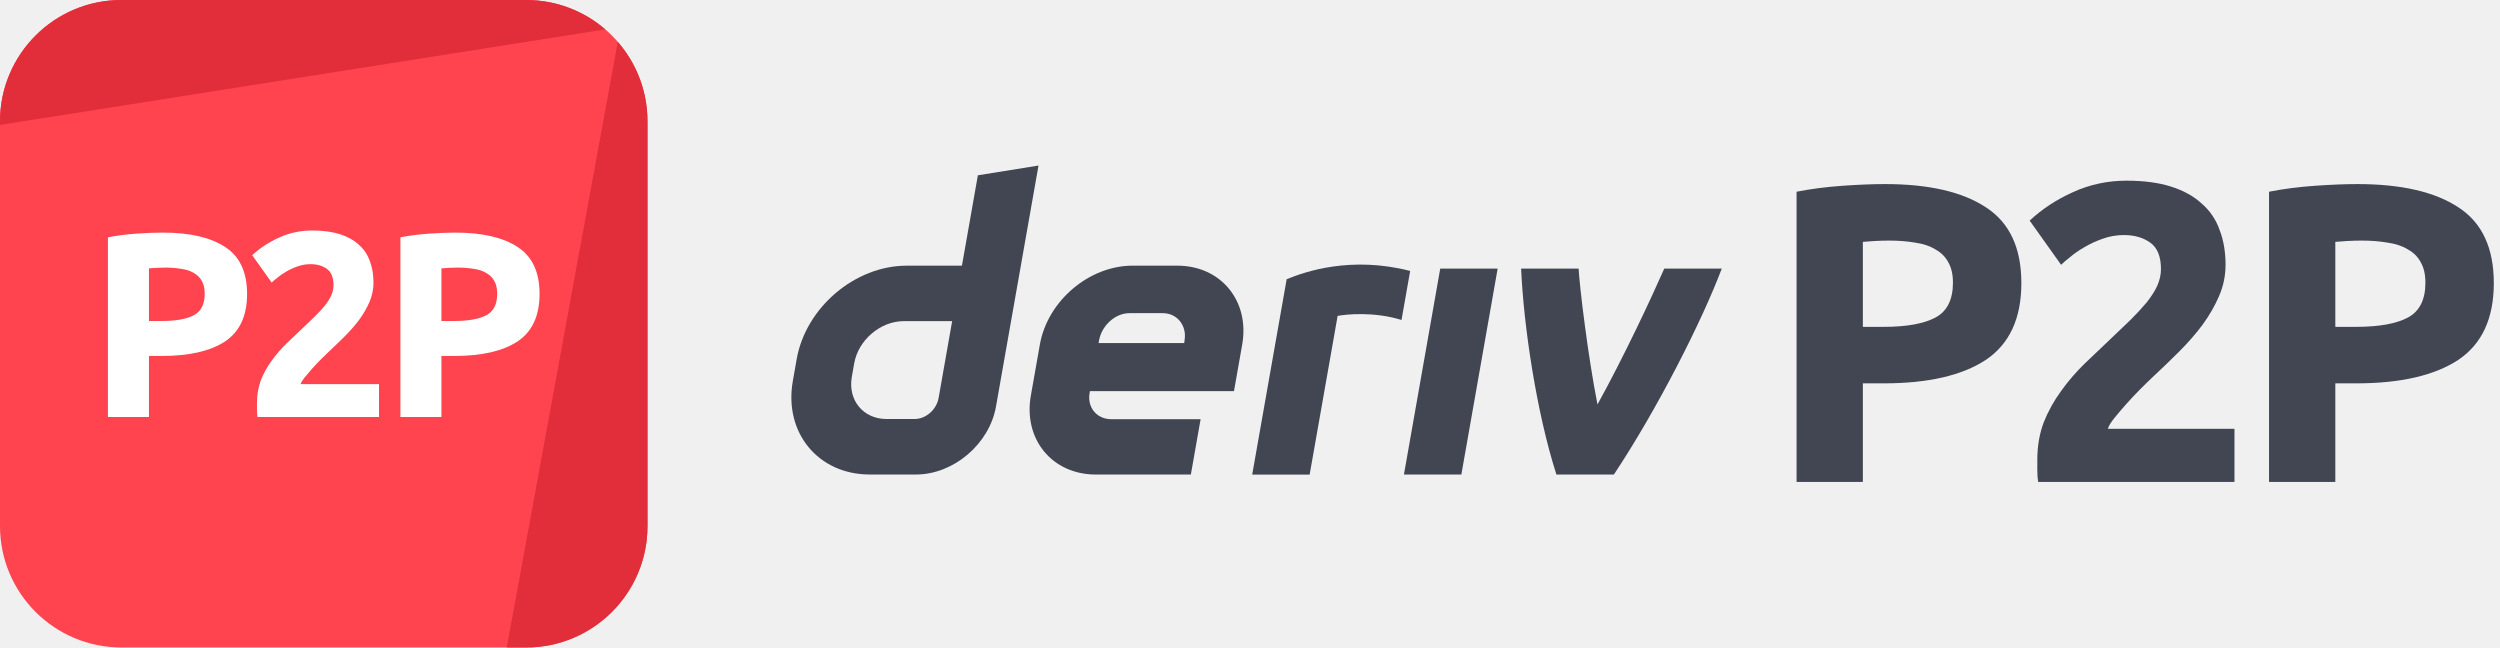
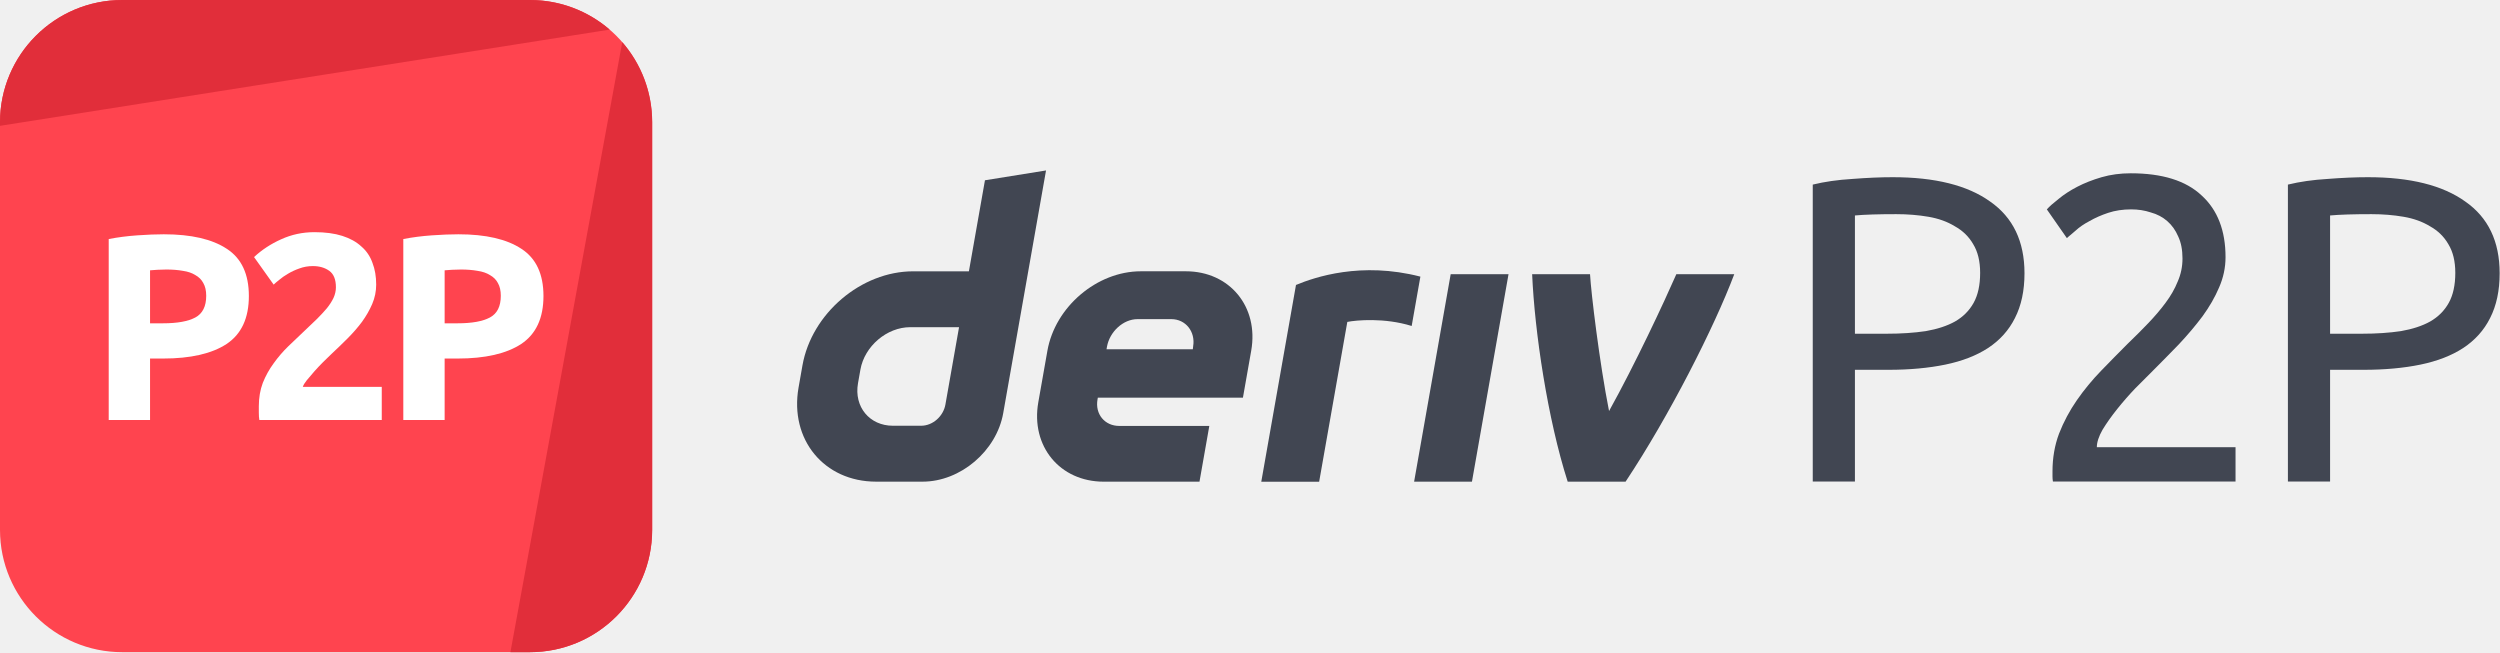
- <svg xmlns="http://www.w3.org/2000/svg" width="278" height="72" viewBox="0 0 278 72" fill="none">
+ <svg xmlns="http://www.w3.org/2000/svg" width="276" height="72" viewBox="0 0 276 72" fill="none">
  <g id="logo / deriv product / deriv p2p / brand-light / logo wordmark horizontal">
    <g id="logo">
      <path d="M0 13.5C0 6.044 6.044 0 13.5 0H58.5C65.956 0 72 6.044 72 13.5V58.5C72 65.956 65.956 72 58.5 72H13.5C6.044 72 0 65.956 0 58.5V13.5Z" fill="#FF444F" />
      <path d="M13.5 0C6.044 0 0 6.044 0 13.5V13.892L67.308 3.268C64.943 1.232 61.865 0 58.5 0H13.5Z" fill="#E12E3A" />
      <path d="M68.697 4.652L56.35 72L58.5 72C65.956 72 72 65.956 72 58.5V13.5C72 10.116 70.754 7.022 68.697 4.652Z" fill="#E12E3A" />
      <path d="M18.086 25.865C21.108 25.865 23.429 26.401 25.047 27.474C26.666 28.527 27.475 30.262 27.475 32.68C27.475 35.118 26.656 36.882 25.018 37.974C23.38 39.047 21.04 39.583 17.998 39.583H16.565V46.369H12.002V26.391C12.996 26.196 14.05 26.06 15.161 25.982C16.273 25.904 17.247 25.865 18.086 25.865ZM18.378 29.755C18.047 29.755 17.715 29.765 17.384 29.784C17.072 29.804 16.799 29.823 16.565 29.843V35.693H17.998C19.578 35.693 20.767 35.478 21.567 35.049C22.366 34.62 22.766 33.821 22.766 32.651C22.766 32.085 22.659 31.617 22.444 31.247C22.249 30.876 21.957 30.584 21.567 30.369C21.196 30.135 20.738 29.979 20.192 29.901C19.646 29.804 19.041 29.755 18.378 29.755Z" fill="white" />
      <path d="M41.531 31.422C41.531 32.163 41.385 32.875 41.093 33.558C40.8 34.24 40.42 34.903 39.952 35.547C39.484 36.171 38.957 36.775 38.372 37.36C37.787 37.945 37.212 38.501 36.647 39.027C36.354 39.3 36.032 39.612 35.681 39.963C35.35 40.295 35.028 40.636 34.716 40.987C34.404 41.338 34.121 41.67 33.868 41.982C33.634 42.274 33.488 42.518 33.429 42.713H42.146V46.369H28.632C28.593 46.155 28.574 45.882 28.574 45.55C28.574 45.219 28.574 44.985 28.574 44.848C28.574 43.912 28.72 43.054 29.012 42.274C29.324 41.494 29.724 40.773 30.212 40.11C30.699 39.427 31.245 38.793 31.85 38.208C32.474 37.623 33.088 37.038 33.692 36.453C34.16 36.005 34.599 35.586 35.009 35.196C35.418 34.786 35.779 34.396 36.091 34.026C36.403 33.636 36.647 33.255 36.822 32.885C36.998 32.495 37.085 32.105 37.085 31.715C37.085 30.857 36.842 30.252 36.354 29.901C35.867 29.55 35.262 29.375 34.541 29.375C34.014 29.375 33.517 29.463 33.049 29.638C32.6 29.794 32.181 29.989 31.791 30.223C31.421 30.438 31.099 30.662 30.826 30.896C30.553 31.11 30.348 31.286 30.212 31.422L28.047 28.38C28.905 27.581 29.9 26.928 31.031 26.421C32.181 25.894 33.41 25.631 34.716 25.631C35.906 25.631 36.929 25.767 37.787 26.04C38.645 26.313 39.347 26.703 39.893 27.21C40.459 27.698 40.868 28.302 41.122 29.024C41.395 29.726 41.531 30.525 41.531 31.422Z" fill="white" />
      <path d="M50.609 25.865C53.632 25.865 55.952 26.401 57.571 27.474C59.189 28.527 59.999 30.262 59.999 32.68C59.999 35.118 59.18 36.882 57.542 37.974C55.904 39.047 53.564 39.583 50.522 39.583H49.088V46.369H44.525V26.391C45.52 26.196 46.573 26.06 47.684 25.982C48.796 25.904 49.771 25.865 50.609 25.865ZM50.902 29.755C50.57 29.755 50.239 29.765 49.907 29.784C49.595 29.804 49.322 29.823 49.088 29.843V35.693H50.522C52.101 35.693 53.291 35.478 54.09 35.049C54.89 34.62 55.289 33.821 55.289 32.651C55.289 32.085 55.182 31.617 54.968 31.247C54.773 30.876 54.48 30.584 54.09 30.369C53.72 30.135 53.261 29.979 52.715 29.901C52.169 29.804 51.565 29.755 50.902 29.755Z" fill="white" />
    </g>
    <g id="wordmark">
-       <path fill-rule="evenodd" clip-rule="evenodd" d="M108.739 19.493L106.967 29.544H100.815C95.075 29.544 89.605 34.194 88.591 39.933L88.161 42.376C87.152 48.116 90.982 52.766 96.721 52.766H101.852C106.035 52.766 110.02 49.38 110.756 45.197L115.482 18.409L108.739 19.493ZM104.374 44.249C104.147 45.541 102.984 46.593 101.692 46.593H98.575C95.995 46.593 94.269 44.499 94.721 41.914L94.99 40.391C95.448 37.811 97.909 35.712 100.489 35.712H105.879L104.374 44.249Z" fill="#414652" />
-       <path d="M156.118 52.768H162.503L166.54 29.866H160.155L156.118 52.768Z" fill="#414652" />
-       <path d="M156.331 32.852L156.331 32.846C156.491 31.941 156.651 31.035 156.811 30.13C150.259 28.442 145.155 30.188 143.077 31.049C143.077 31.049 140.112 47.853 139.245 52.773H145.634C146.671 46.893 147.708 41.011 148.744 35.13C149.703 34.939 152.824 34.639 155.849 35.58C156.009 34.67 156.17 33.761 156.331 32.852Z" fill="#414652" />
-       <path fill-rule="evenodd" clip-rule="evenodd" d="M130.914 29.541H125.948C121.104 29.541 116.487 33.465 115.634 38.309L114.629 44.001C113.776 48.845 117.006 52.769 121.85 52.769H132.423L133.508 46.614H123.571C121.958 46.614 120.878 45.307 121.166 43.69L121.199 43.496H137.219L138.134 38.309C138.988 33.465 135.757 29.541 130.914 29.541ZM131.725 37.818L131.687 38.148H122.161L122.213 37.856C122.5 36.243 123.972 34.824 125.589 34.824H129.31C130.909 34.824 131.989 36.219 131.725 37.818Z" fill="#414652" />
-       <path d="M177.639 44.972C180.538 39.756 183.734 32.912 185.066 29.866H191.461C189.284 35.654 184.296 45.498 179.463 52.768H173.073C170.855 45.849 169.423 36.209 169.149 29.866H175.54C175.655 31.935 176.581 39.61 177.639 44.972Z" fill="#414652" />
-       <path d="M209.607 20.469C214.49 20.469 218.238 21.335 220.853 23.067C223.467 24.768 224.775 27.572 224.775 31.478C224.775 35.416 223.452 38.266 220.806 40.03C218.16 41.763 214.38 42.629 209.465 42.629H207.15V53.591H199.779V21.319C201.386 21.004 203.087 20.784 204.882 20.658C206.678 20.532 208.253 20.469 209.607 20.469ZM210.08 26.753C209.544 26.753 209.009 26.769 208.473 26.8C207.969 26.832 207.528 26.863 207.15 26.895V36.345H209.465C212.017 36.345 213.938 35.998 215.23 35.305C216.521 34.612 217.167 33.321 217.167 31.431C217.167 30.517 216.994 29.761 216.648 29.163C216.333 28.564 215.86 28.092 215.23 27.745C214.632 27.367 213.891 27.115 213.009 26.989C212.127 26.832 211.151 26.753 210.08 26.753Z" fill="#414652" />
-       <path d="M247.481 29.446C247.481 30.643 247.244 31.793 246.772 32.895C246.299 33.998 245.685 35.069 244.929 36.108C244.173 37.117 243.323 38.093 242.378 39.038C241.433 39.983 240.503 40.881 239.59 41.731C239.117 42.172 238.598 42.676 238.031 43.243C237.495 43.779 236.975 44.33 236.471 44.897C235.967 45.464 235.511 46 235.101 46.504C234.723 46.976 234.487 47.37 234.392 47.685H248.473V53.591H226.643C226.58 53.245 226.549 52.804 226.549 52.268C226.549 51.733 226.549 51.355 226.549 51.134C226.549 49.622 226.785 48.236 227.258 46.976C227.762 45.716 228.407 44.551 229.195 43.48C229.982 42.377 230.864 41.353 231.841 40.408C232.849 39.463 233.841 38.518 234.818 37.573C235.574 36.849 236.282 36.172 236.944 35.541C237.605 34.88 238.188 34.25 238.692 33.651C239.196 33.022 239.59 32.407 239.873 31.809C240.157 31.179 240.299 30.549 240.299 29.919C240.299 28.533 239.905 27.556 239.117 26.989C238.33 26.422 237.353 26.139 236.188 26.139C235.337 26.139 234.534 26.28 233.778 26.564C233.054 26.816 232.376 27.131 231.746 27.509C231.148 27.855 230.628 28.218 230.187 28.596C229.746 28.942 229.415 29.226 229.195 29.446L225.698 24.532C227.084 23.241 228.691 22.186 230.518 21.366C232.376 20.516 234.361 20.091 236.471 20.091C238.393 20.091 240.047 20.311 241.433 20.752C242.819 21.193 243.953 21.823 244.835 22.642C245.748 23.43 246.41 24.406 246.819 25.572C247.26 26.706 247.481 27.997 247.481 29.446Z" fill="#414652" />
-       <path d="M262.145 20.469C267.028 20.469 270.776 21.335 273.391 23.067C276.005 24.768 277.312 27.572 277.312 31.478C277.312 35.416 275.989 38.266 273.343 40.03C270.697 41.763 266.917 42.629 262.003 42.629H259.688V53.591H252.317V21.319C253.924 21.004 255.625 20.784 257.42 20.658C259.216 20.532 260.791 20.469 262.145 20.469ZM262.618 26.753C262.082 26.753 261.547 26.769 261.011 26.8C260.507 26.832 260.066 26.863 259.688 26.895V36.345H262.003C264.555 36.345 266.476 35.998 267.768 35.305C269.059 34.612 269.705 33.321 269.705 31.431C269.705 30.517 269.532 29.761 269.185 29.163C268.87 28.564 268.398 28.092 267.768 27.745C267.169 27.367 266.429 27.115 265.547 26.989C264.665 26.832 263.689 26.753 262.618 26.753Z" fill="#414652" />
+       <path fill-rule="evenodd" clip-rule="evenodd" d="M108.739 19.902L106.967 29.953H100.815C95.075 29.953 89.605 34.603 88.591 40.342L88.161 42.785C87.152 48.525 90.982 53.175 96.721 53.175H101.852C106.035 53.175 110.02 49.789 110.756 45.606L115.482 18.818L108.739 19.902ZM104.374 44.658C104.147 45.95 102.984 47.002 101.692 47.002H98.575C95.995 47.002 94.269 44.907 94.721 42.323L94.99 40.8C95.448 38.22 97.909 36.121 100.489 36.121H105.879L104.374 44.658Z" fill="#414652" />
+       <path d="M156.118 53.177H162.503L166.54 30.275H160.155L156.118 53.177Z" fill="#414652" />
+       <path d="M156.331 33.261L156.331 33.255C156.491 32.35 156.651 31.444 156.811 30.539C150.259 28.851 145.155 30.597 143.077 31.458C143.077 31.458 140.112 48.262 139.245 53.182H145.634C146.671 47.301 147.708 41.419 148.744 35.539C149.703 35.348 152.824 35.048 155.849 35.988C156.009 35.079 156.17 34.17 156.331 33.261Z" fill="#414652" />
+       <path fill-rule="evenodd" clip-rule="evenodd" d="M130.914 29.95H125.948C121.104 29.95 116.487 33.874 115.634 38.718L114.629 44.41C113.776 49.254 117.006 53.177 121.85 53.177H132.423L133.508 47.023H123.571C121.958 47.023 120.878 45.716 121.166 44.099L121.199 43.905H137.219L138.134 38.718C138.988 33.874 135.757 29.95 130.914 29.95ZM131.725 38.227L131.687 38.557H122.161L122.213 38.265C122.5 36.652 123.972 35.232 125.589 35.232H129.31C130.909 35.232 131.989 36.628 131.725 38.227Z" fill="#414652" />
+       <path d="M177.639 45.381C180.538 40.164 183.734 33.321 185.066 30.275H191.461C189.284 36.062 184.296 45.907 179.463 53.177H173.073C170.855 46.258 169.423 36.618 169.149 30.275H175.54C175.655 32.344 176.581 40.019 177.639 45.381Z" fill="#414652" />
+       <path d="M208.96 19.563C213.632 19.563 217.216 20.459 219.712 22.251C222.24 24.011 223.504 26.651 223.504 30.171C223.504 32.091 223.152 33.739 222.448 35.115C221.776 36.459 220.784 37.563 219.472 38.427C218.192 39.259 216.624 39.867 214.768 40.251C212.912 40.635 210.816 40.827 208.48 40.827H204.784V53.163H200.128V20.379C201.44 20.059 202.896 19.851 204.496 19.755C206.128 19.627 207.616 19.563 208.96 19.563ZM209.344 23.643C207.36 23.643 205.84 23.691 204.784 23.787V36.843H208.288C209.888 36.843 211.328 36.747 212.608 36.555C213.888 36.331 214.96 35.979 215.824 35.499C216.72 34.987 217.408 34.299 217.888 33.435C218.368 32.571 218.608 31.467 218.608 30.123C218.608 28.843 218.352 27.787 217.84 26.955C217.36 26.123 216.688 25.467 215.824 24.987C214.992 24.475 214.016 24.123 212.896 23.931C211.776 23.739 210.592 23.643 209.344 23.643Z" fill="#414652" />
+       <path d="M245.699 28.395C245.699 29.547 245.459 30.667 244.979 31.755C244.531 32.811 243.923 33.867 243.155 34.923C242.387 35.947 241.523 36.971 240.563 37.995C239.603 38.987 238.643 39.963 237.683 40.923C237.139 41.467 236.499 42.107 235.763 42.843C235.059 43.579 234.387 44.347 233.747 45.147C233.107 45.947 232.563 46.715 232.115 47.451C231.699 48.187 231.491 48.827 231.491 49.371H246.803V53.163H226.643C226.611 52.971 226.595 52.779 226.595 52.587C226.595 52.395 226.595 52.219 226.595 52.059C226.595 50.555 226.835 49.163 227.315 47.883C227.827 46.571 228.483 45.339 229.283 44.187C230.083 43.035 230.979 41.947 231.971 40.923C232.963 39.899 233.939 38.907 234.899 37.947C235.699 37.179 236.451 36.427 237.155 35.691C237.891 34.923 238.531 34.171 239.075 33.435C239.651 32.667 240.099 31.883 240.419 31.083C240.771 30.283 240.947 29.435 240.947 28.539C240.947 27.579 240.787 26.763 240.467 26.091C240.179 25.419 239.779 24.859 239.267 24.411C238.755 23.963 238.147 23.643 237.443 23.451C236.771 23.227 236.051 23.115 235.283 23.115C234.355 23.115 233.507 23.243 232.739 23.499C231.971 23.755 231.283 24.059 230.675 24.411C230.067 24.731 229.555 25.083 229.139 25.467C228.723 25.819 228.403 26.091 228.179 26.283L225.971 23.115C226.259 22.795 226.691 22.411 227.267 21.963C227.843 21.483 228.531 21.035 229.331 20.619C230.131 20.203 231.027 19.851 232.019 19.563C233.011 19.275 234.083 19.131 235.235 19.131C238.723 19.131 241.331 19.947 243.059 21.579C244.819 23.179 245.699 25.451 245.699 28.395Z" fill="#414652" />
+       <path d="M261.417 19.563C266.089 19.563 269.673 20.459 272.169 22.251C274.697 24.011 275.961 26.651 275.961 30.171C275.961 32.091 275.609 33.739 274.905 35.115C274.233 36.459 273.241 37.563 271.929 38.427C270.649 39.259 269.081 39.867 267.225 40.251C265.369 40.635 263.273 40.827 260.937 40.827H257.241V53.163H252.585V20.379C253.897 20.059 255.353 19.851 256.953 19.755C258.585 19.627 260.073 19.563 261.417 19.563ZM261.801 23.643C259.817 23.643 258.297 23.691 257.241 23.787V36.843H260.745C262.345 36.843 263.785 36.747 265.065 36.555C266.345 36.331 267.417 35.979 268.281 35.499C269.177 34.987 269.865 34.299 270.345 33.435C270.825 32.571 271.065 31.467 271.065 30.123C271.065 28.843 270.809 27.787 270.297 26.955C269.817 26.123 269.145 25.467 268.281 24.987C267.449 24.475 266.473 24.123 265.353 23.931C264.233 23.739 263.049 23.643 261.801 23.643Z" fill="#414652" />
    </g>
  </g>
</svg>
